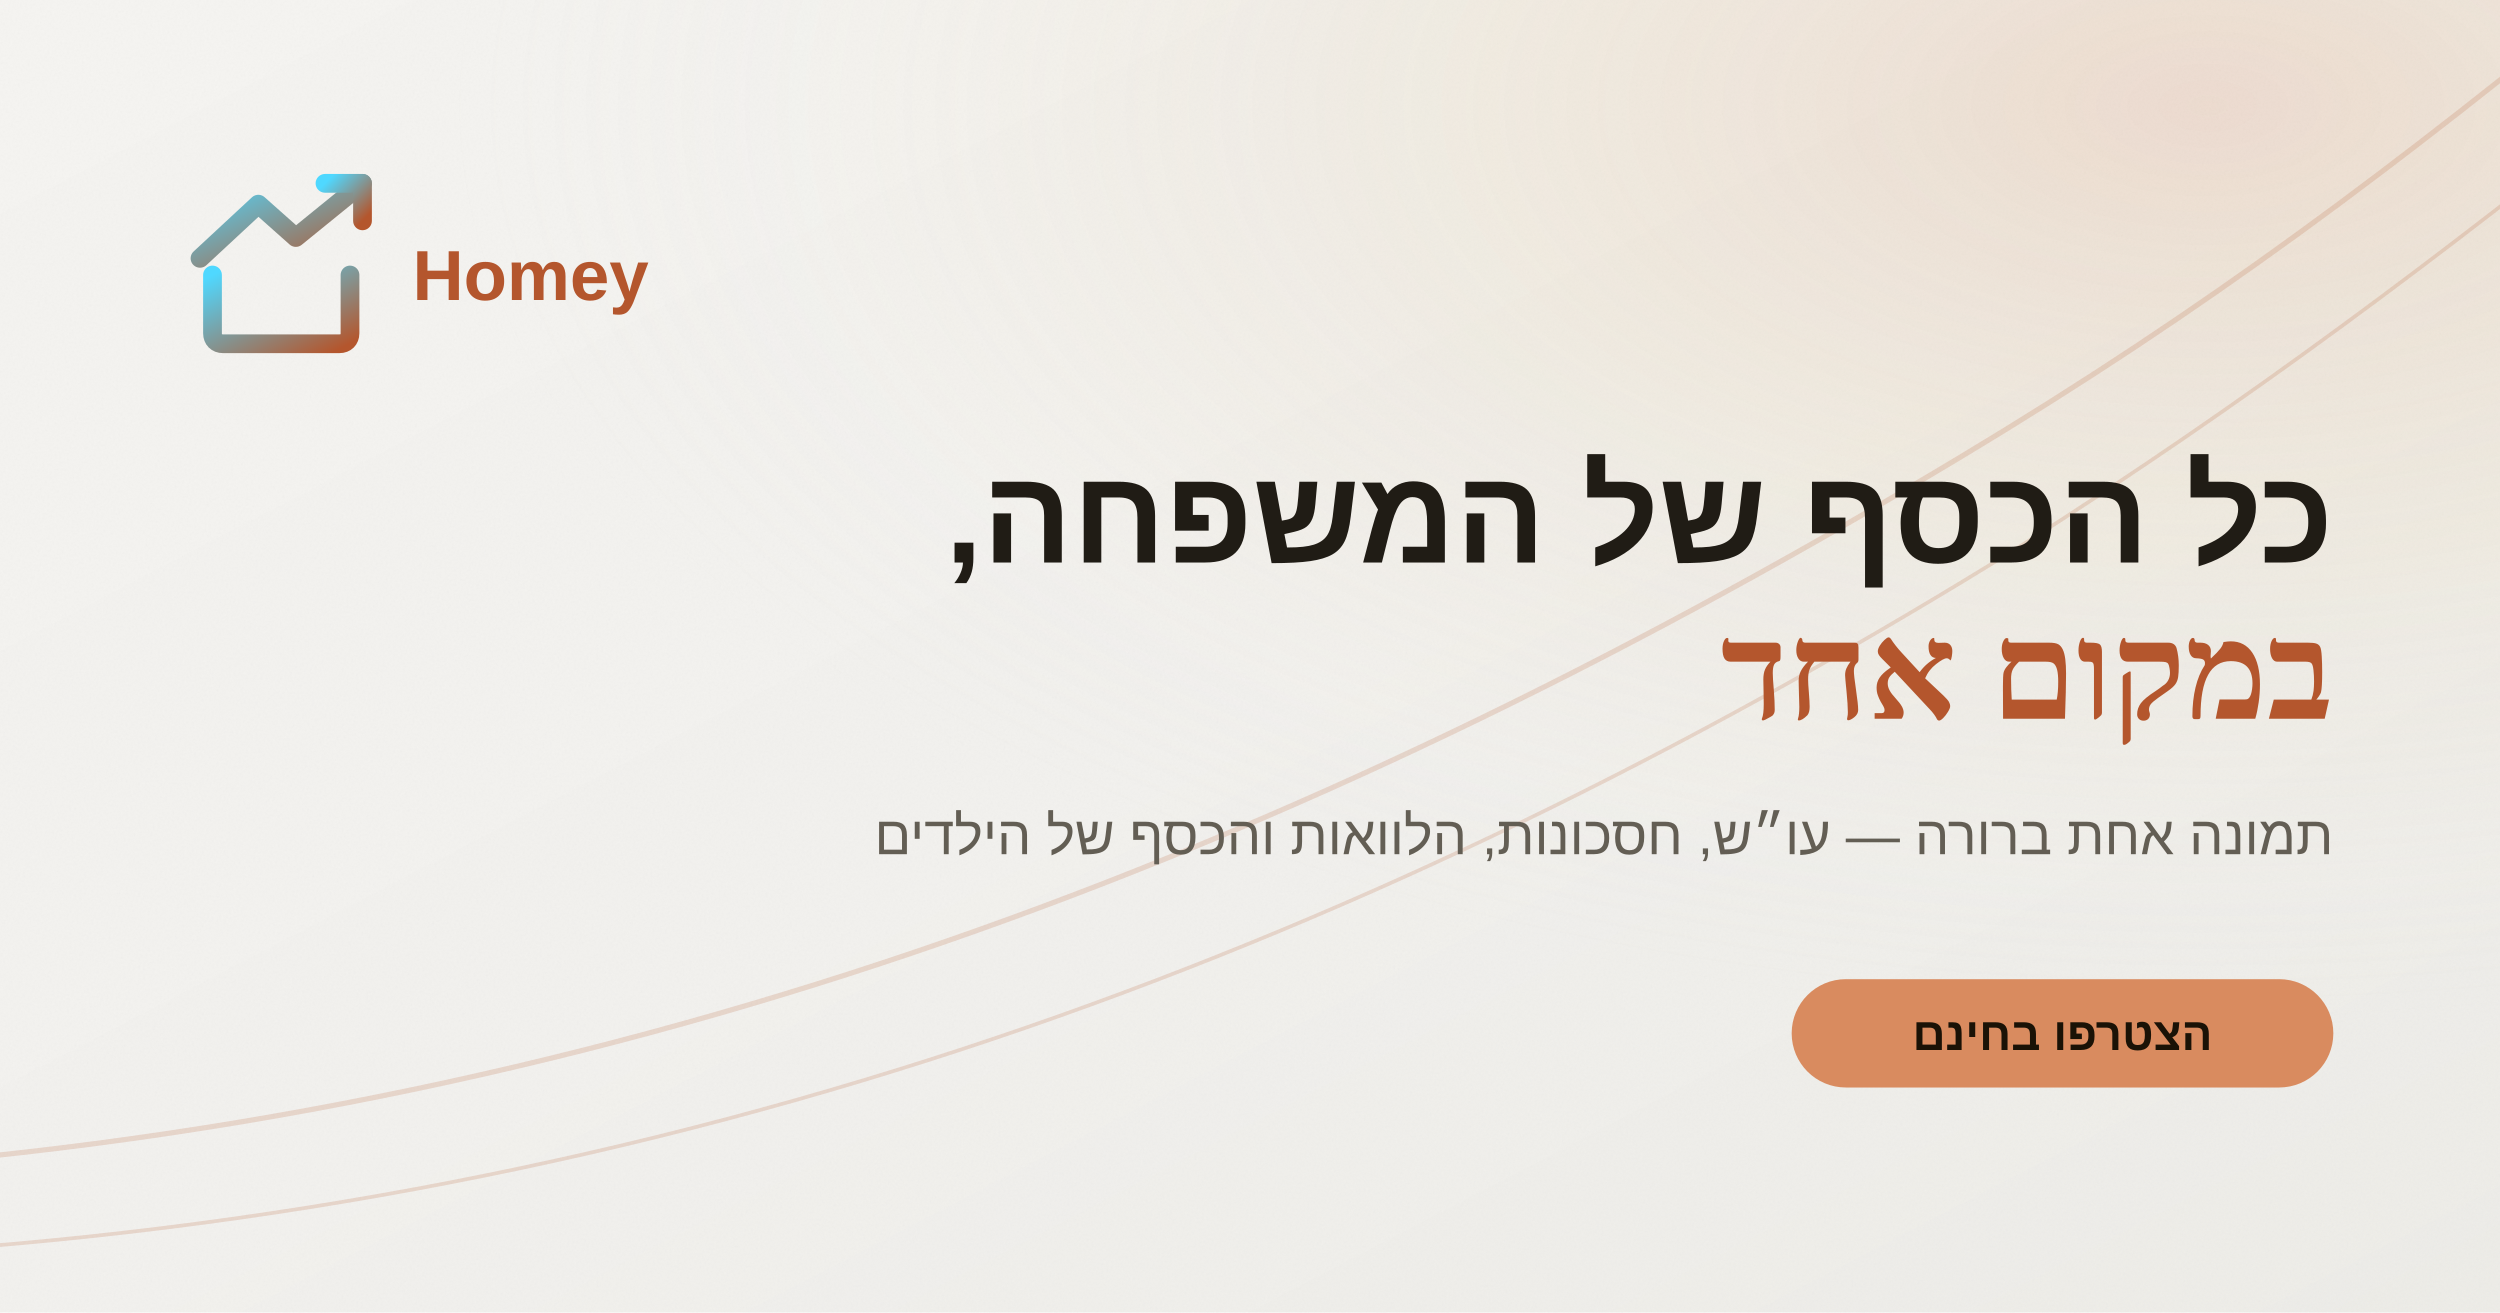
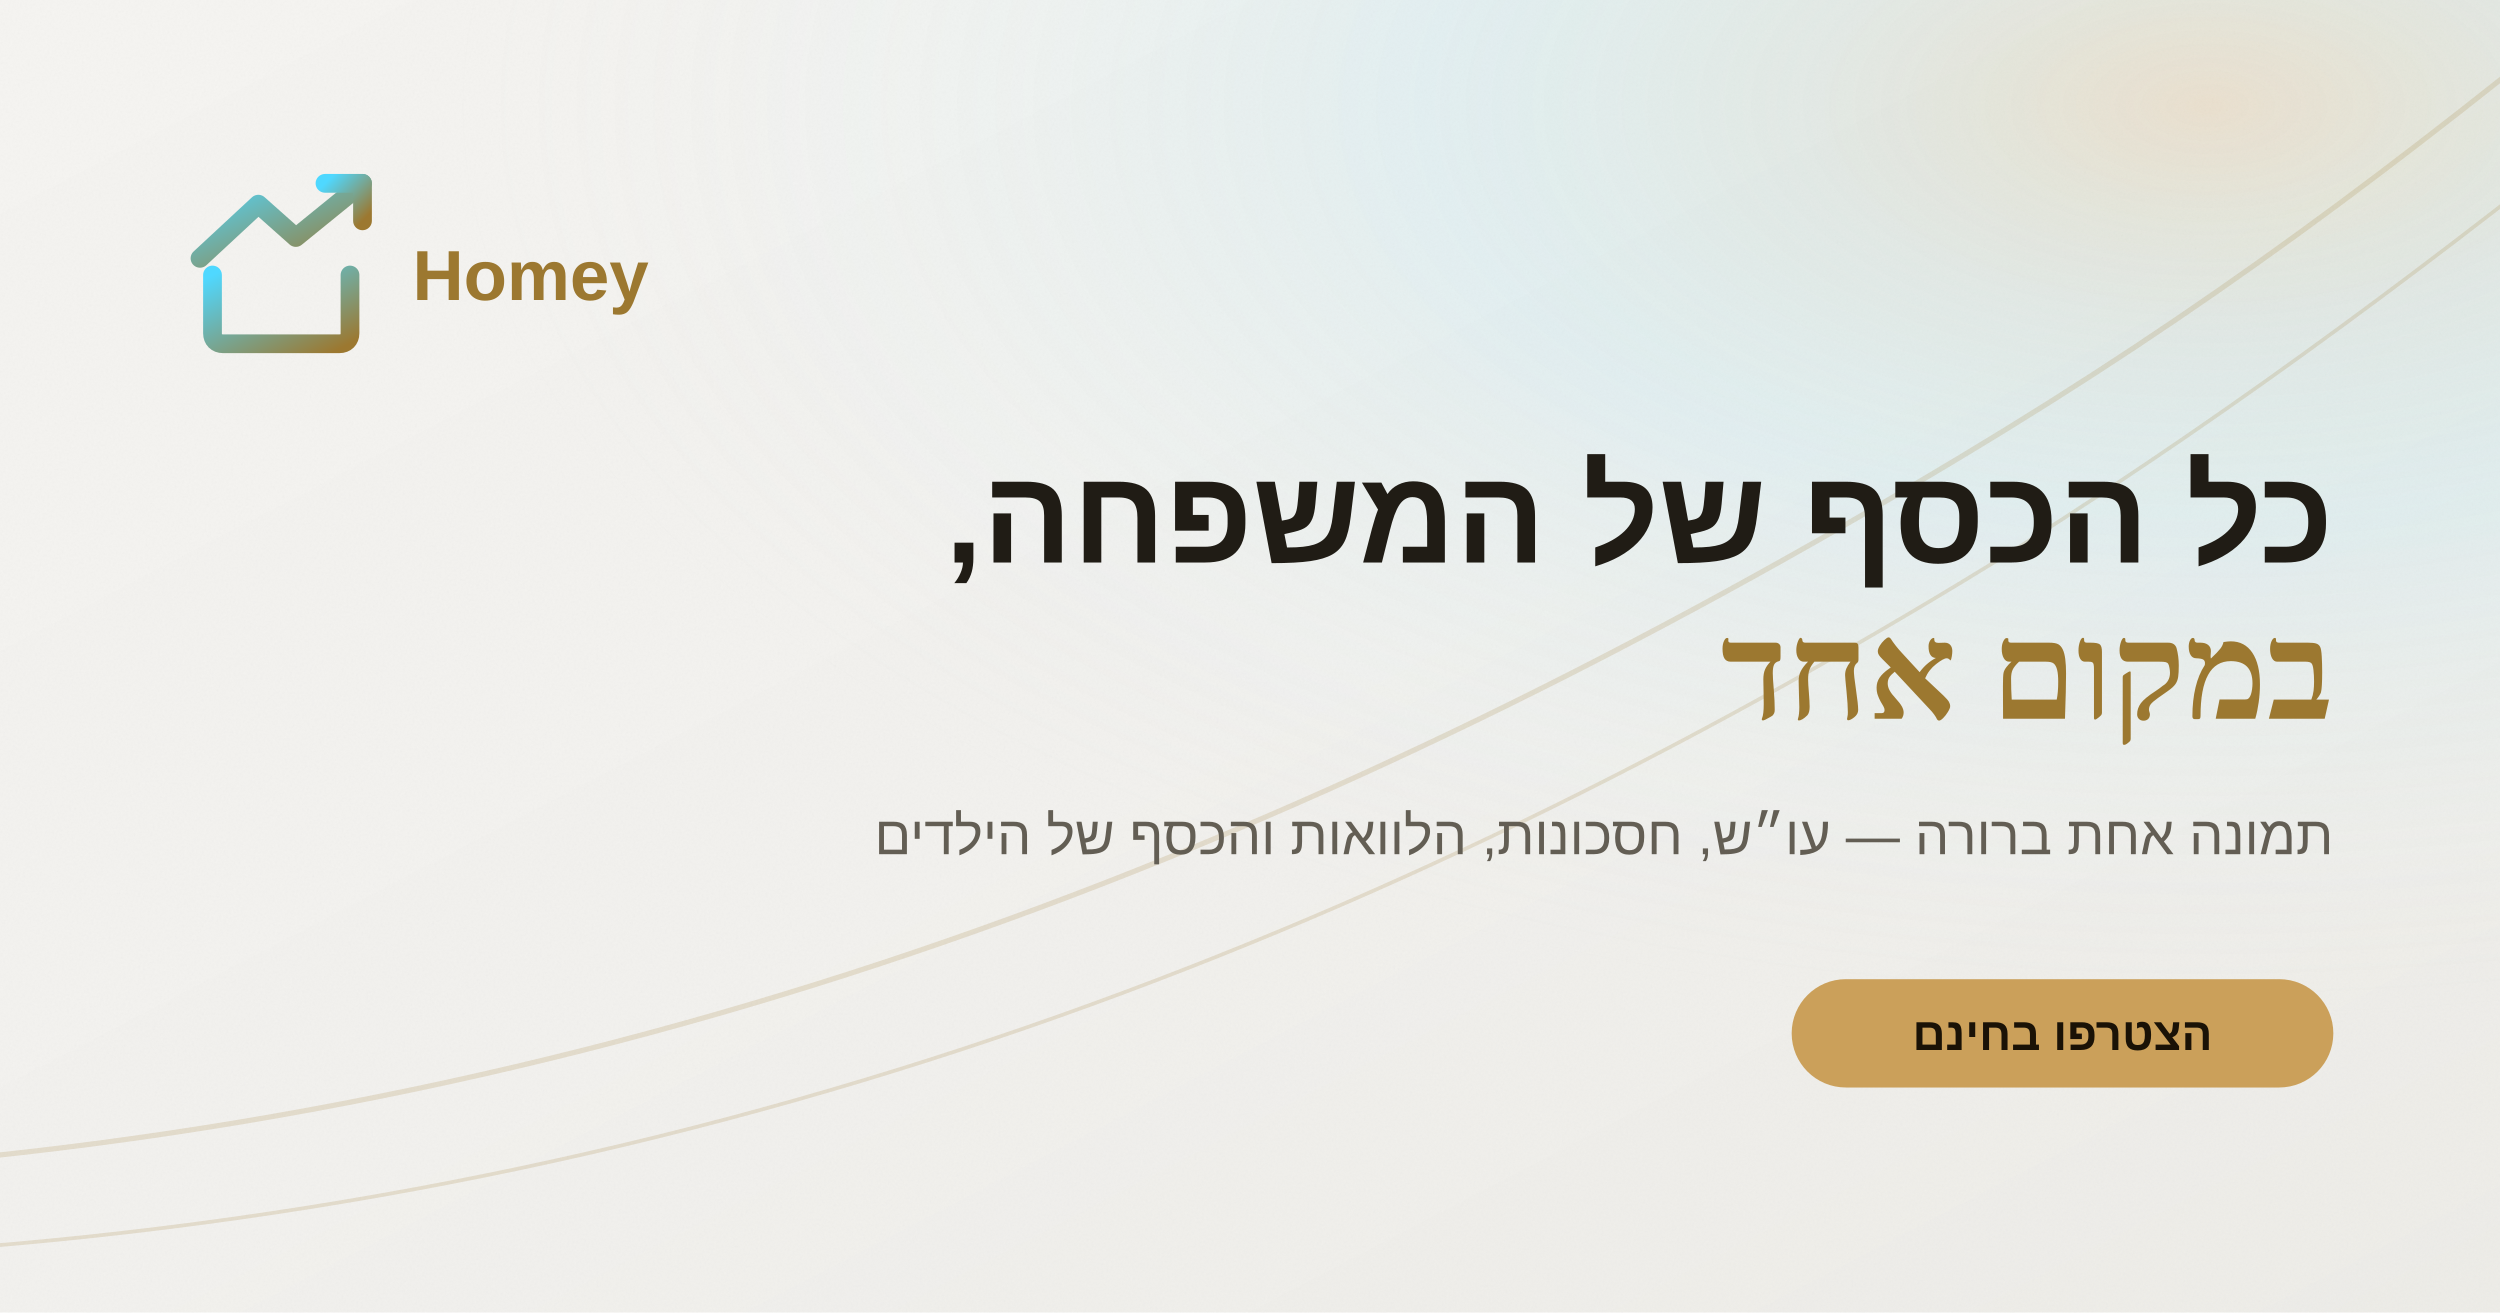
<svg xmlns="http://www.w3.org/2000/svg" width="1200" height="630" viewBox="0 0 1200 630">
  <defs>
    <linearGradient id="base" x1="0%" y1="0%" x2="100%" y2="100%">
      <stop offset="0%" stop-color="#F5F4F1" />
      <stop offset="50%" stop-color="#F2F1EE" />
      <stop offset="100%" stop-color="#EDECE7" />
    </linearGradient>
    <radialGradient id="glow" cx="88%" cy="8%" r="70%">
-       <stop offset="0%" stop-color="#D98B5F" stop-opacity="0.22" />
-       <stop offset="45%" stop-color="#DFBD82" stop-opacity="0.12" />
+       <stop offset="0%" stop-color="#CBA05A" stop-opacity="0.22" />
+       <stop offset="45%" stop-color="#4FD8FF" stop-opacity="0.1" />
      <stop offset="100%" stop-color="#F2F1EE" stop-opacity="0" />
    </radialGradient>
    <linearGradient id="logoGrad" x1="0%" y1="0%" x2="100%" y2="100%">
      <stop offset="0%" stop-color="#4FD8FF" />
-       <stop offset="100%" stop-color="#B4562D" />
+       <stop offset="100%" stop-color="#9C7830" />
    </linearGradient>
    <filter id="grain">
      <feTurbulence type="fractalNoise" baseFrequency="0.85" numOctaves="3" stitchTiles="stitch" />
      <feColorMatrix type="saturate" values="0" />
    </filter>
  </defs>
  <rect width="1200" height="630" fill="url(#base)" />
  <rect width="1200" height="630" fill="url(#glow)" />
  <rect width="1200" height="630" filter="url(#grain)" opacity="0.045" />
-   <g fill="none" stroke="#B4562D" stroke-linecap="round" opacity="0.18">
+   <g fill="none" stroke="#9C7830" stroke-linecap="round" opacity="0.18">
    <path stroke-width="2.5" d="M-60,560 C320,530 640,400 940,220 C1060,148 1150,80 1260,-10" />
    <path stroke-width="1.8" d="M-30,600 C360,572 680,442 970,262 C1080,192 1170,124 1270,44" />
  </g>
  <g transform="translate(80,72)">
    <path d="M22 60 L22 88 C22 91 24 93 27 93 L83 93 C86 93 88 91 88 88 L88 60" fill="none" stroke="url(#logoGrad)" stroke-width="9" stroke-linecap="round" stroke-linejoin="round" />
    <path d="M16 52 L44 26 L62 42 L94 16" fill="none" stroke="url(#logoGrad)" stroke-width="9" stroke-linecap="round" stroke-linejoin="round" />
    <path d="M94 16 L94 34 M94 16 L76 16" fill="none" stroke="url(#logoGrad)" stroke-width="9" stroke-linecap="round" stroke-linejoin="round" />
-     <text x="118" y="72" font-family="'Segoe UI', Arial, sans-serif" font-size="34" font-weight="700" fill="#B4562D">Homey</text>
+     <text x="118" y="72" font-family="'Segoe UI', Arial, sans-serif" font-size="34" font-weight="700" fill="#9C7830">Homey</text>
  </g>
  <text x="1120" y="270" text-anchor="end" font-family="'Segoe UI', Arial, sans-serif" font-size="64" font-weight="700" fill="#201C15">,כל הכסף של המשפחה</text>
-   <text x="1120" y="345" text-anchor="end" font-family="Georgia, 'Times New Roman', serif" font-size="66" font-weight="600" fill="#B4562D">במקום אחד</text>
+   <text x="1120" y="345" text-anchor="end" font-family="Georgia, 'Times New Roman', serif" font-size="66" font-weight="600" fill="#9C7830">במקום אחד</text>
  <text x="1120" y="410" text-anchor="end" font-family="'Segoe UI', Arial, sans-serif" font-size="26" fill="#635E54">תמונה אחת ברורה — עו״ש, חסכונות, הלוואות והכסף של הילדים</text>
  <g transform="translate(1120,470)">
-     <rect x="-260" y="0" width="260" height="52" rx="26" fill="#D98B5F" />
+     <rect x="-260" y="0" width="260" height="52" rx="26" fill="#CBA05A" />
    <text x="-130" y="34" text-anchor="middle" font-family="'Segoe UI', Arial, sans-serif" font-size="22" font-weight="700" fill="#1a1206">הצטרפו בחינם</text>
  </g>
</svg>
